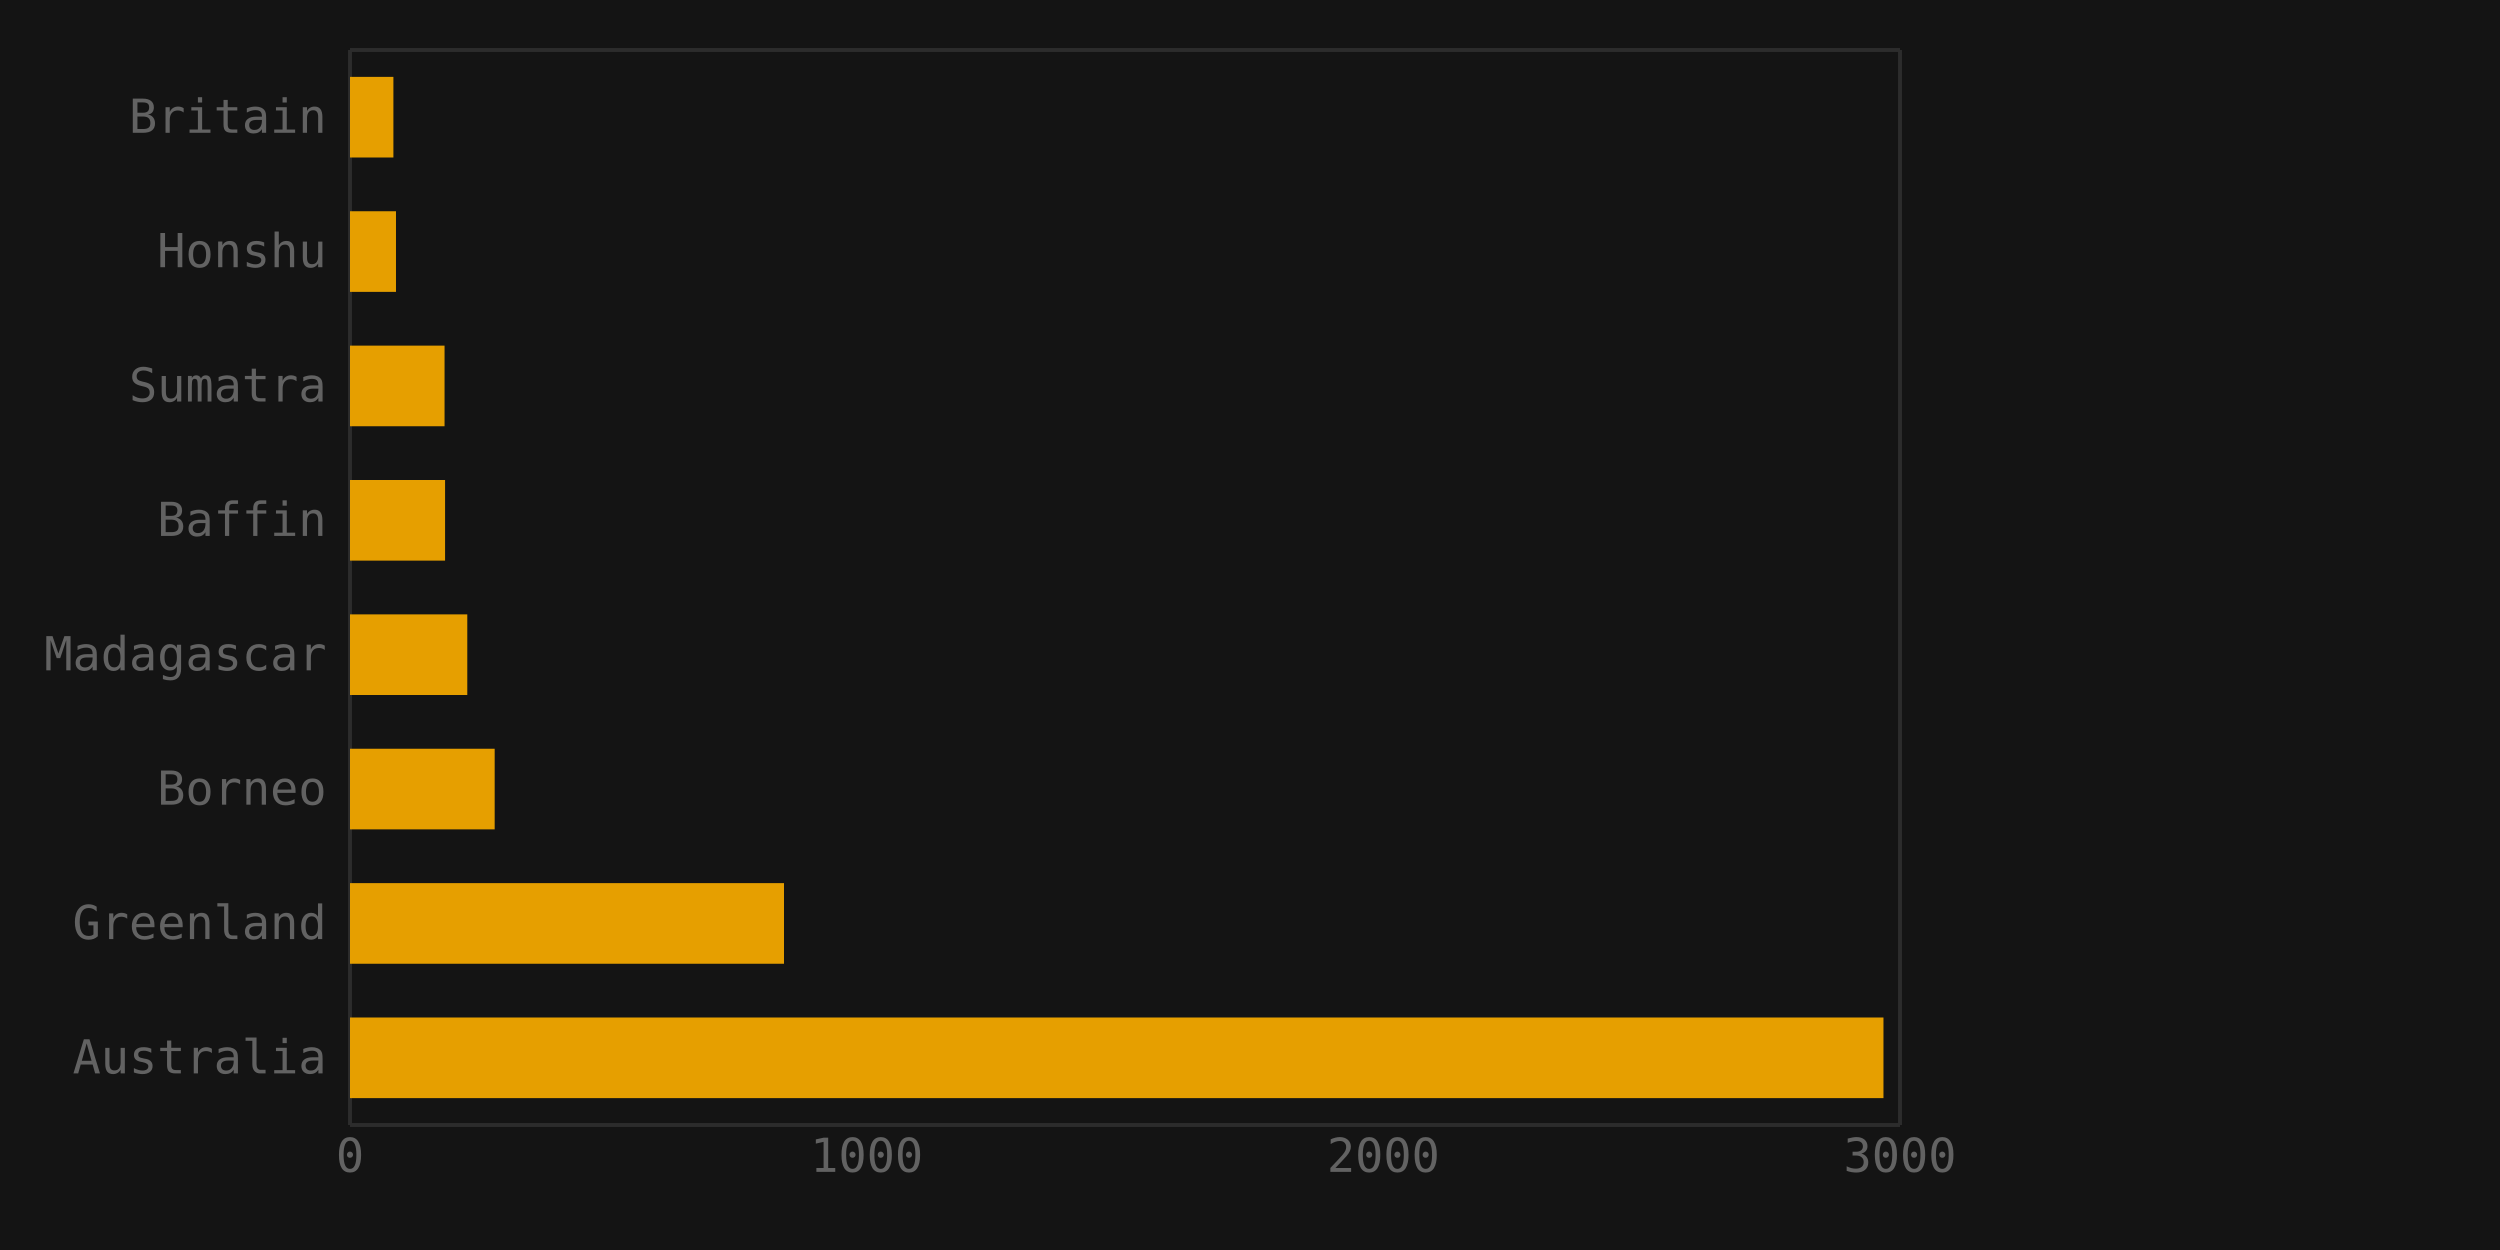
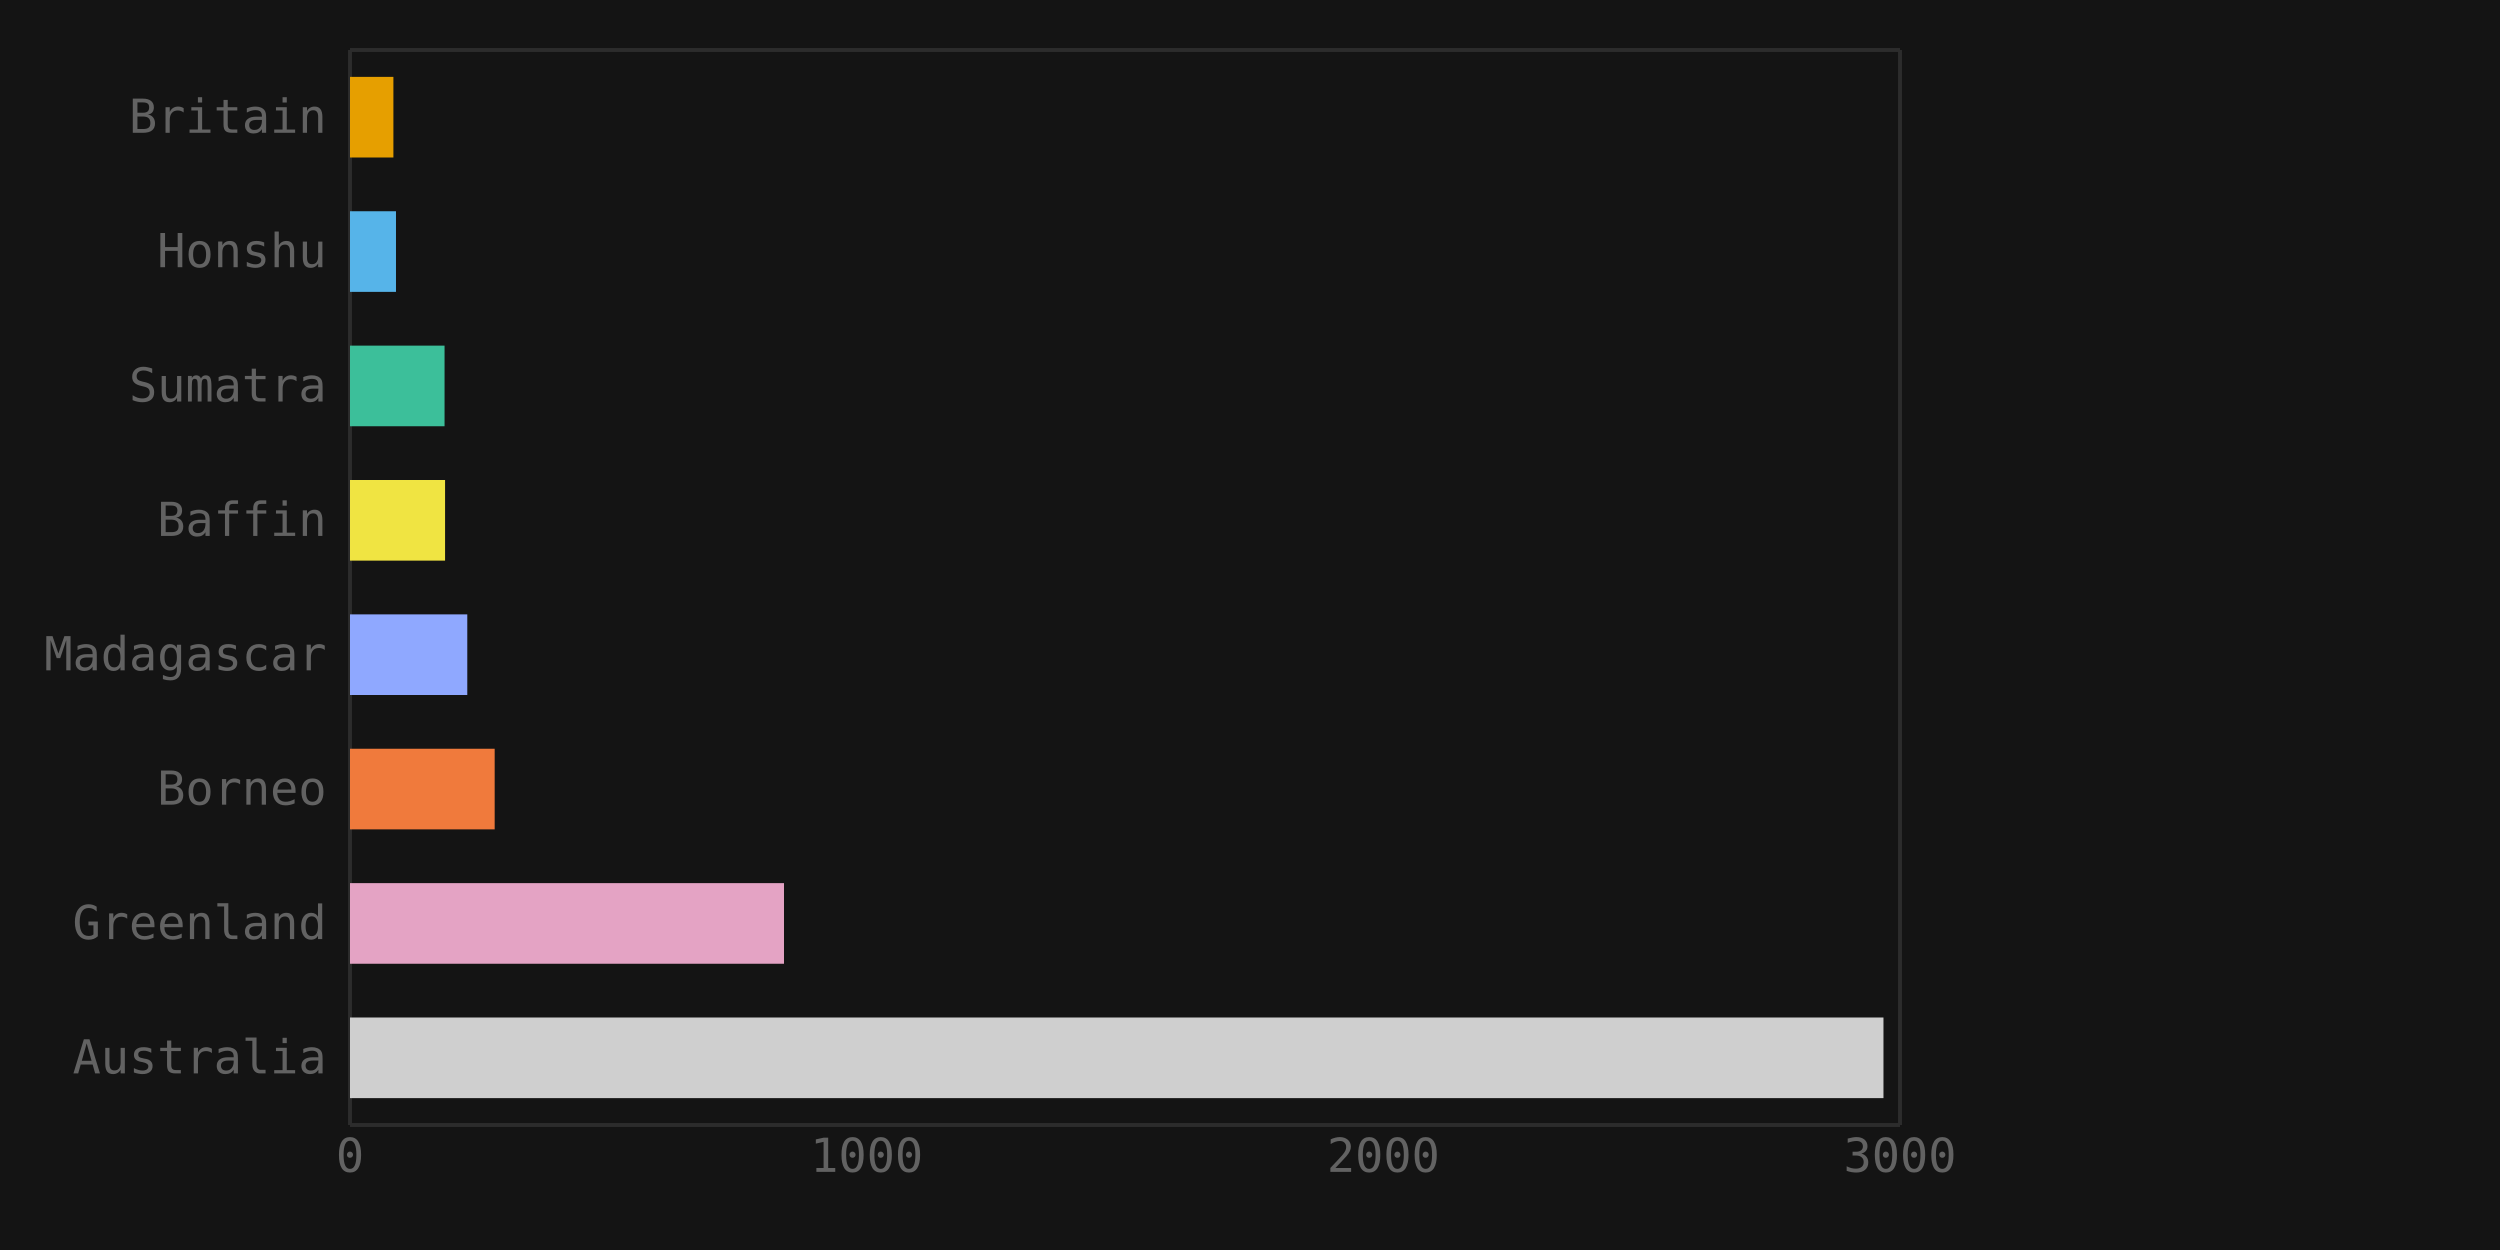
<svg xmlns="http://www.w3.org/2000/svg" viewBox="0 0 640 320" width="640" height="320">
  <rect width="100%" height="100%" fill="#141414" />
  <line x1="89.6" y1="12.8" x2="89.6" y2="288" stroke="#2c2c2c" stroke-width="1" />
  <line x1="89.6" y1="288" x2="486.4" y2="288" stroke="#2c2c2c" stroke-width="1" />
  <line x1="486.4" y1="12.8" x2="486.4" y2="288" stroke="#2c2c2c" stroke-width="1" />
  <line x1="89.6" y1="12.8" x2="486.4" y2="12.8" stroke="#2c2c2c" stroke-width="1" />
  <text x="89.6" y="300" text-anchor="middle" font-size="12" font-family="monospace" fill="#626262">0</text>
  <text x="221.867" y="300" text-anchor="middle" font-size="12" font-family="monospace" fill="#626262">1000</text>
  <text x="354.133" y="300" text-anchor="middle" font-size="12" font-family="monospace" fill="#626262">2000</text>
  <text x="486.4" y="300" text-anchor="middle" font-size="12" font-family="monospace" fill="#626262">3000</text>
  <clipPath id="isvgb-0">
    <rect x="0" y="18" width="83.6" height="24" />
  </clipPath>
  <text x="83.6" y="34" text-anchor="end" clip-path="url(#isvgb-0)" font-size="12" font-family="monospace" fill="#626262">Britain</text>
  <clipPath id="isvgb-1">
    <rect x="0" y="52.4" width="83.6" height="24" />
  </clipPath>
  <text x="83.6" y="68.4" text-anchor="end" clip-path="url(#isvgb-1)" font-size="12" font-family="monospace" fill="#626262">Honshu</text>
  <clipPath id="isvgb-2">
    <rect x="0" y="86.8" width="83.6" height="24" />
  </clipPath>
  <text x="83.6" y="102.8" text-anchor="end" clip-path="url(#isvgb-2)" font-size="12" font-family="monospace" fill="#626262">Sumatra</text>
  <clipPath id="isvgb-3">
    <rect x="0" y="121.2" width="83.6" height="24" />
  </clipPath>
  <text x="83.6" y="137.2" text-anchor="end" clip-path="url(#isvgb-3)" font-size="12" font-family="monospace" fill="#626262">Baffin</text>
  <clipPath id="isvgb-4">
    <rect x="0" y="155.6" width="83.6" height="24" />
  </clipPath>
  <text x="83.6" y="171.6" text-anchor="end" clip-path="url(#isvgb-4)" font-size="12" font-family="monospace" fill="#626262">Madagascar</text>
  <clipPath id="isvgb-5">
    <rect x="0" y="190" width="83.6" height="24" />
  </clipPath>
  <text x="83.6" y="206" text-anchor="end" clip-path="url(#isvgb-5)" font-size="12" font-family="monospace" fill="#626262">Borneo</text>
  <clipPath id="isvgb-6">
    <rect x="0" y="224.4" width="83.6" height="24" />
  </clipPath>
  <text x="83.6" y="240.4" text-anchor="end" clip-path="url(#isvgb-6)" font-size="12" font-family="monospace" fill="#626262">Greenland</text>
  <clipPath id="isvgb-7">
    <rect x="0" y="258.8" width="83.6" height="24" />
  </clipPath>
  <text x="83.6" y="274.8" text-anchor="end" clip-path="url(#isvgb-7)" font-size="12" font-family="monospace" fill="#626262">Australia</text>
  <rect x="89.6" y="19.68" width="11.11" height="20.64" fill="#e69f00" />
-   <rect x="89.6" y="54.08" width="11.772" height="20.64" fill="#e69f00" />
-   <rect x="89.6" y="88.48" width="24.205" height="20.64" fill="#e69f00" />
-   <rect x="89.6" y="122.88" width="24.337" height="20.64" fill="#e69f00" />
-   <rect x="89.6" y="157.28" width="30.025" height="20.64" fill="#e69f00" />
-   <rect x="89.6" y="191.68" width="37.035" height="20.64" fill="#e69f00" />
-   <rect x="89.6" y="226.08" width="111.104" height="20.64" fill="#e69f00" />
-   <rect x="89.6" y="260.48" width="392.567" height="20.64" fill="#e69f00" />
+   <rect x="89.6" y="54.08" width="11.772" height="20.64" fill="#56b4e9" />
+   <rect x="89.6" y="88.48" width="24.205" height="20.64" fill="#3cbf9a" />
+   <rect x="89.6" y="122.88" width="24.337" height="20.64" fill="#f0e442" />
+   <rect x="89.6" y="157.28" width="30.025" height="20.64" fill="#8fa8ff" />
+   <rect x="89.6" y="191.68" width="37.035" height="20.64" fill="#f07a3c" />
+   <rect x="89.6" y="226.08" width="111.104" height="20.64" fill="#e4a3c4" />
+   <rect x="89.6" y="260.48" width="392.567" height="20.64" fill="#cfcfcf" />
</svg>
